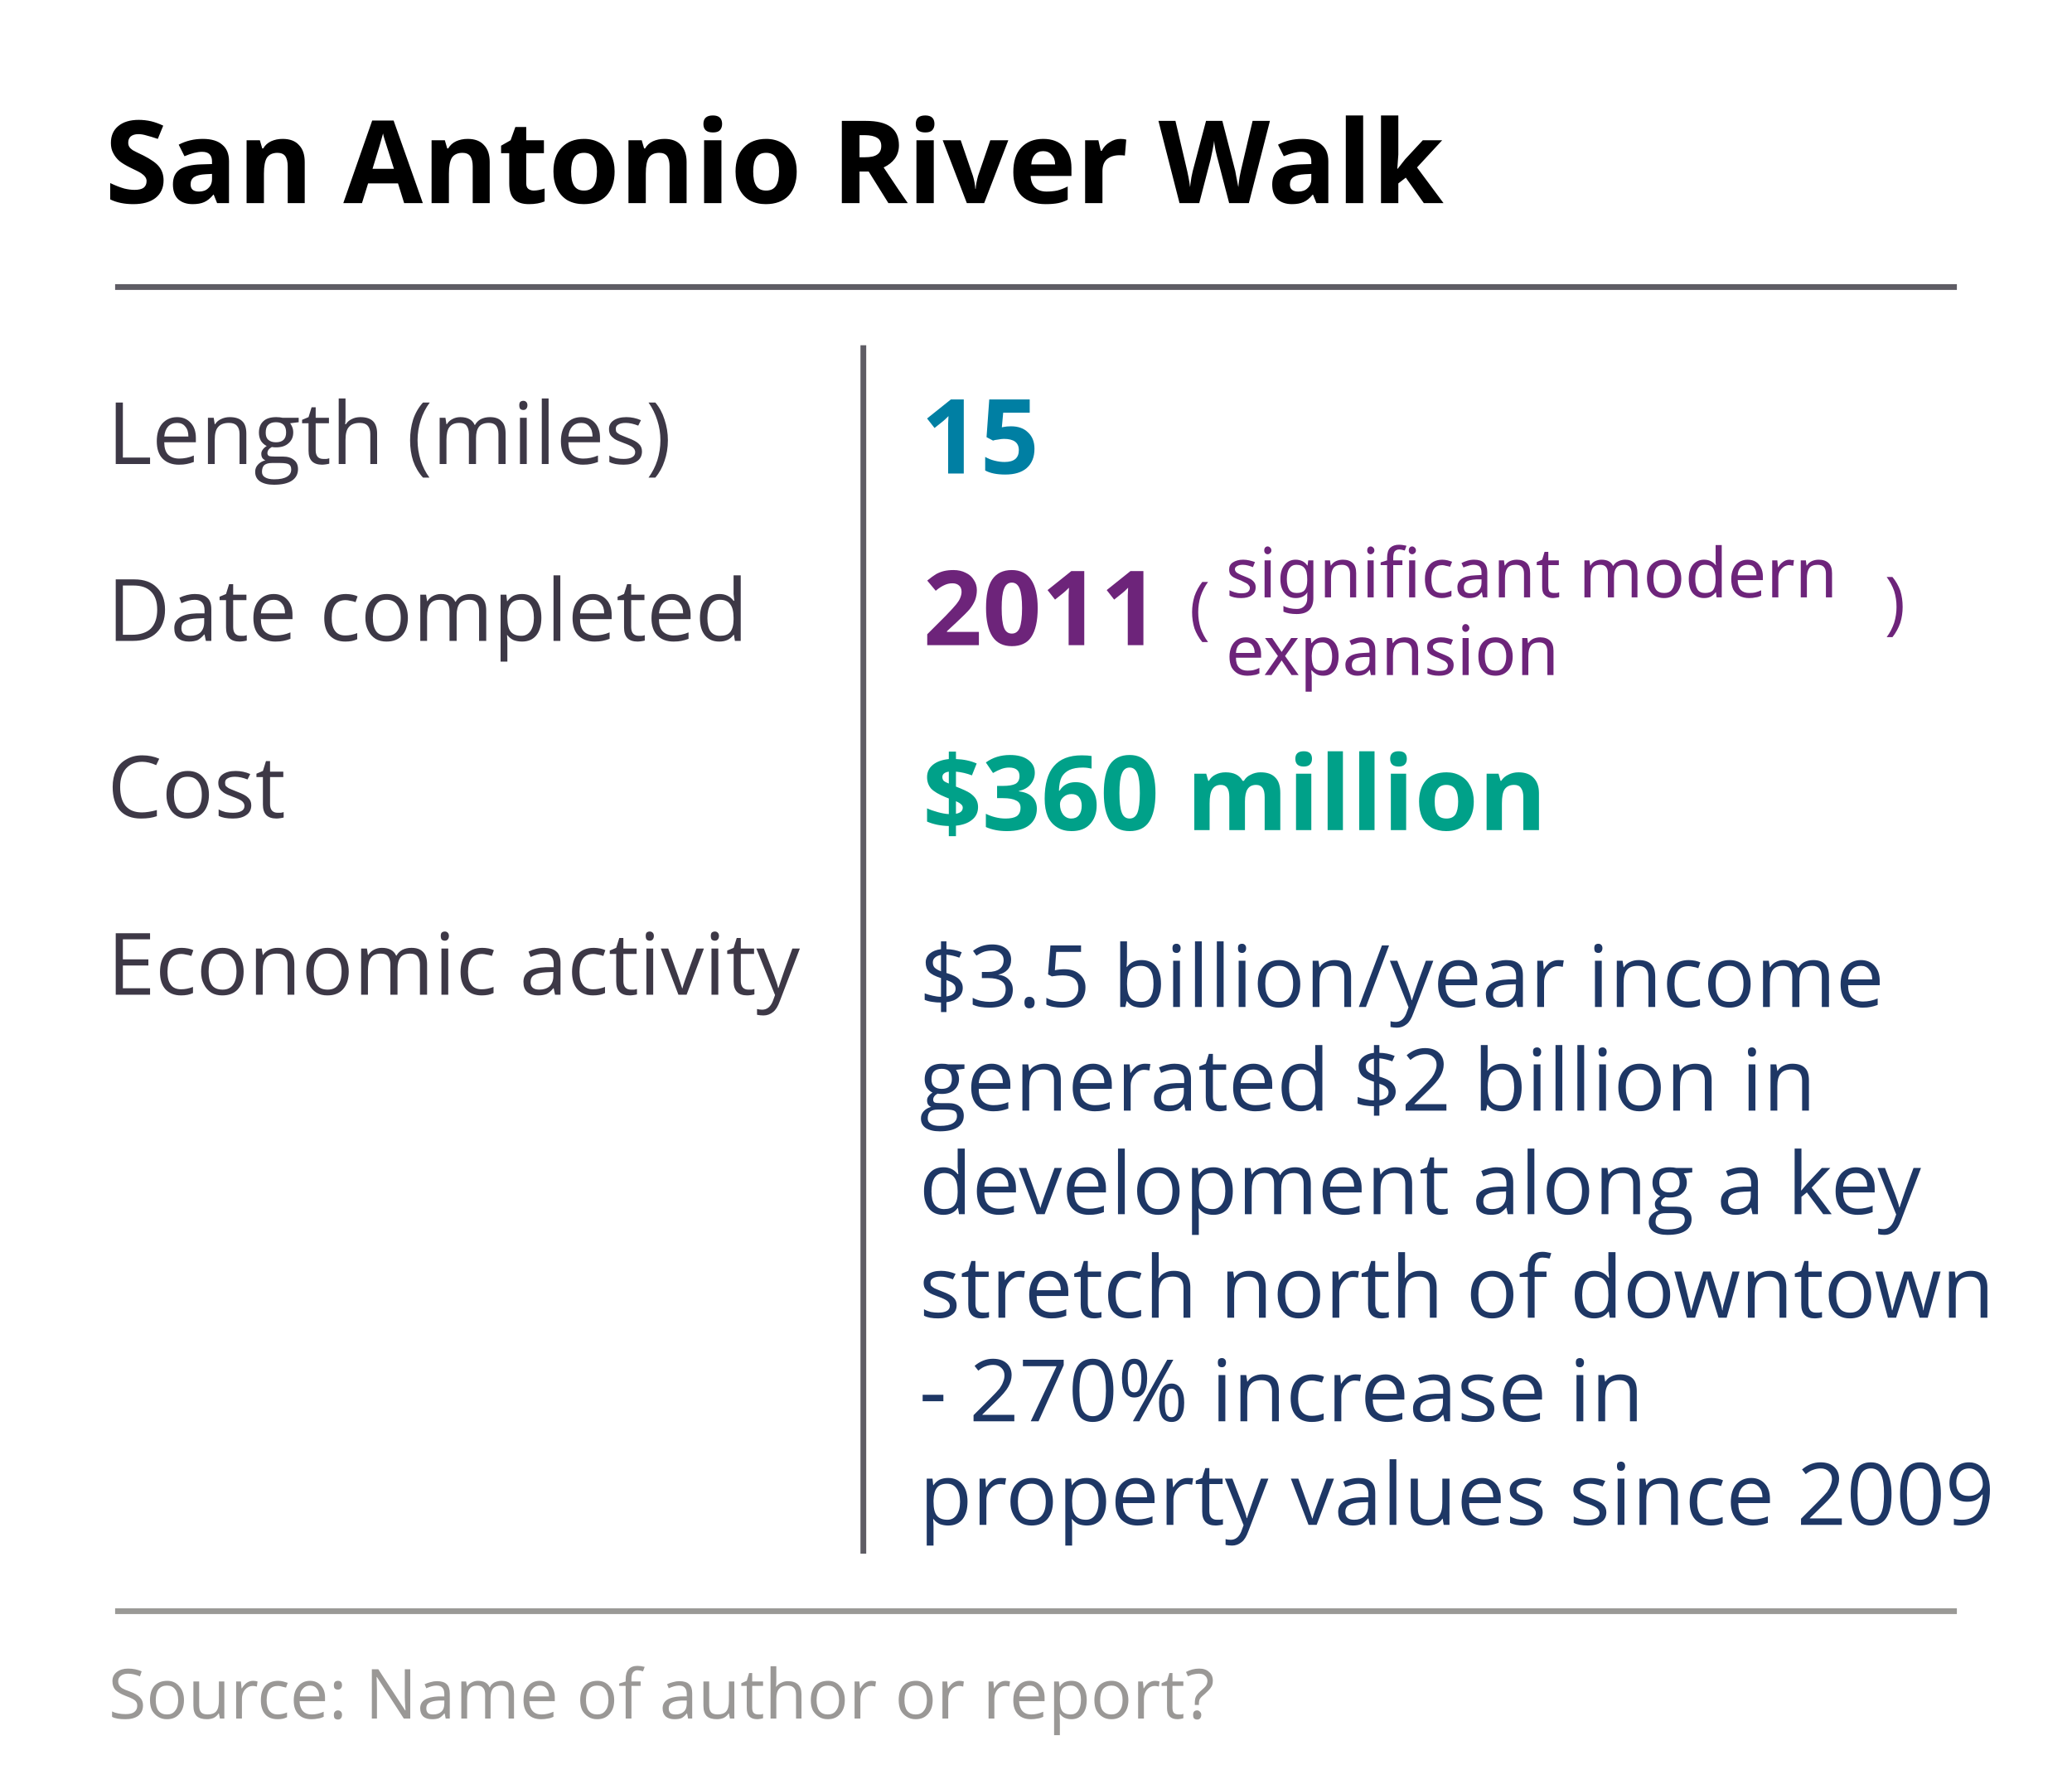
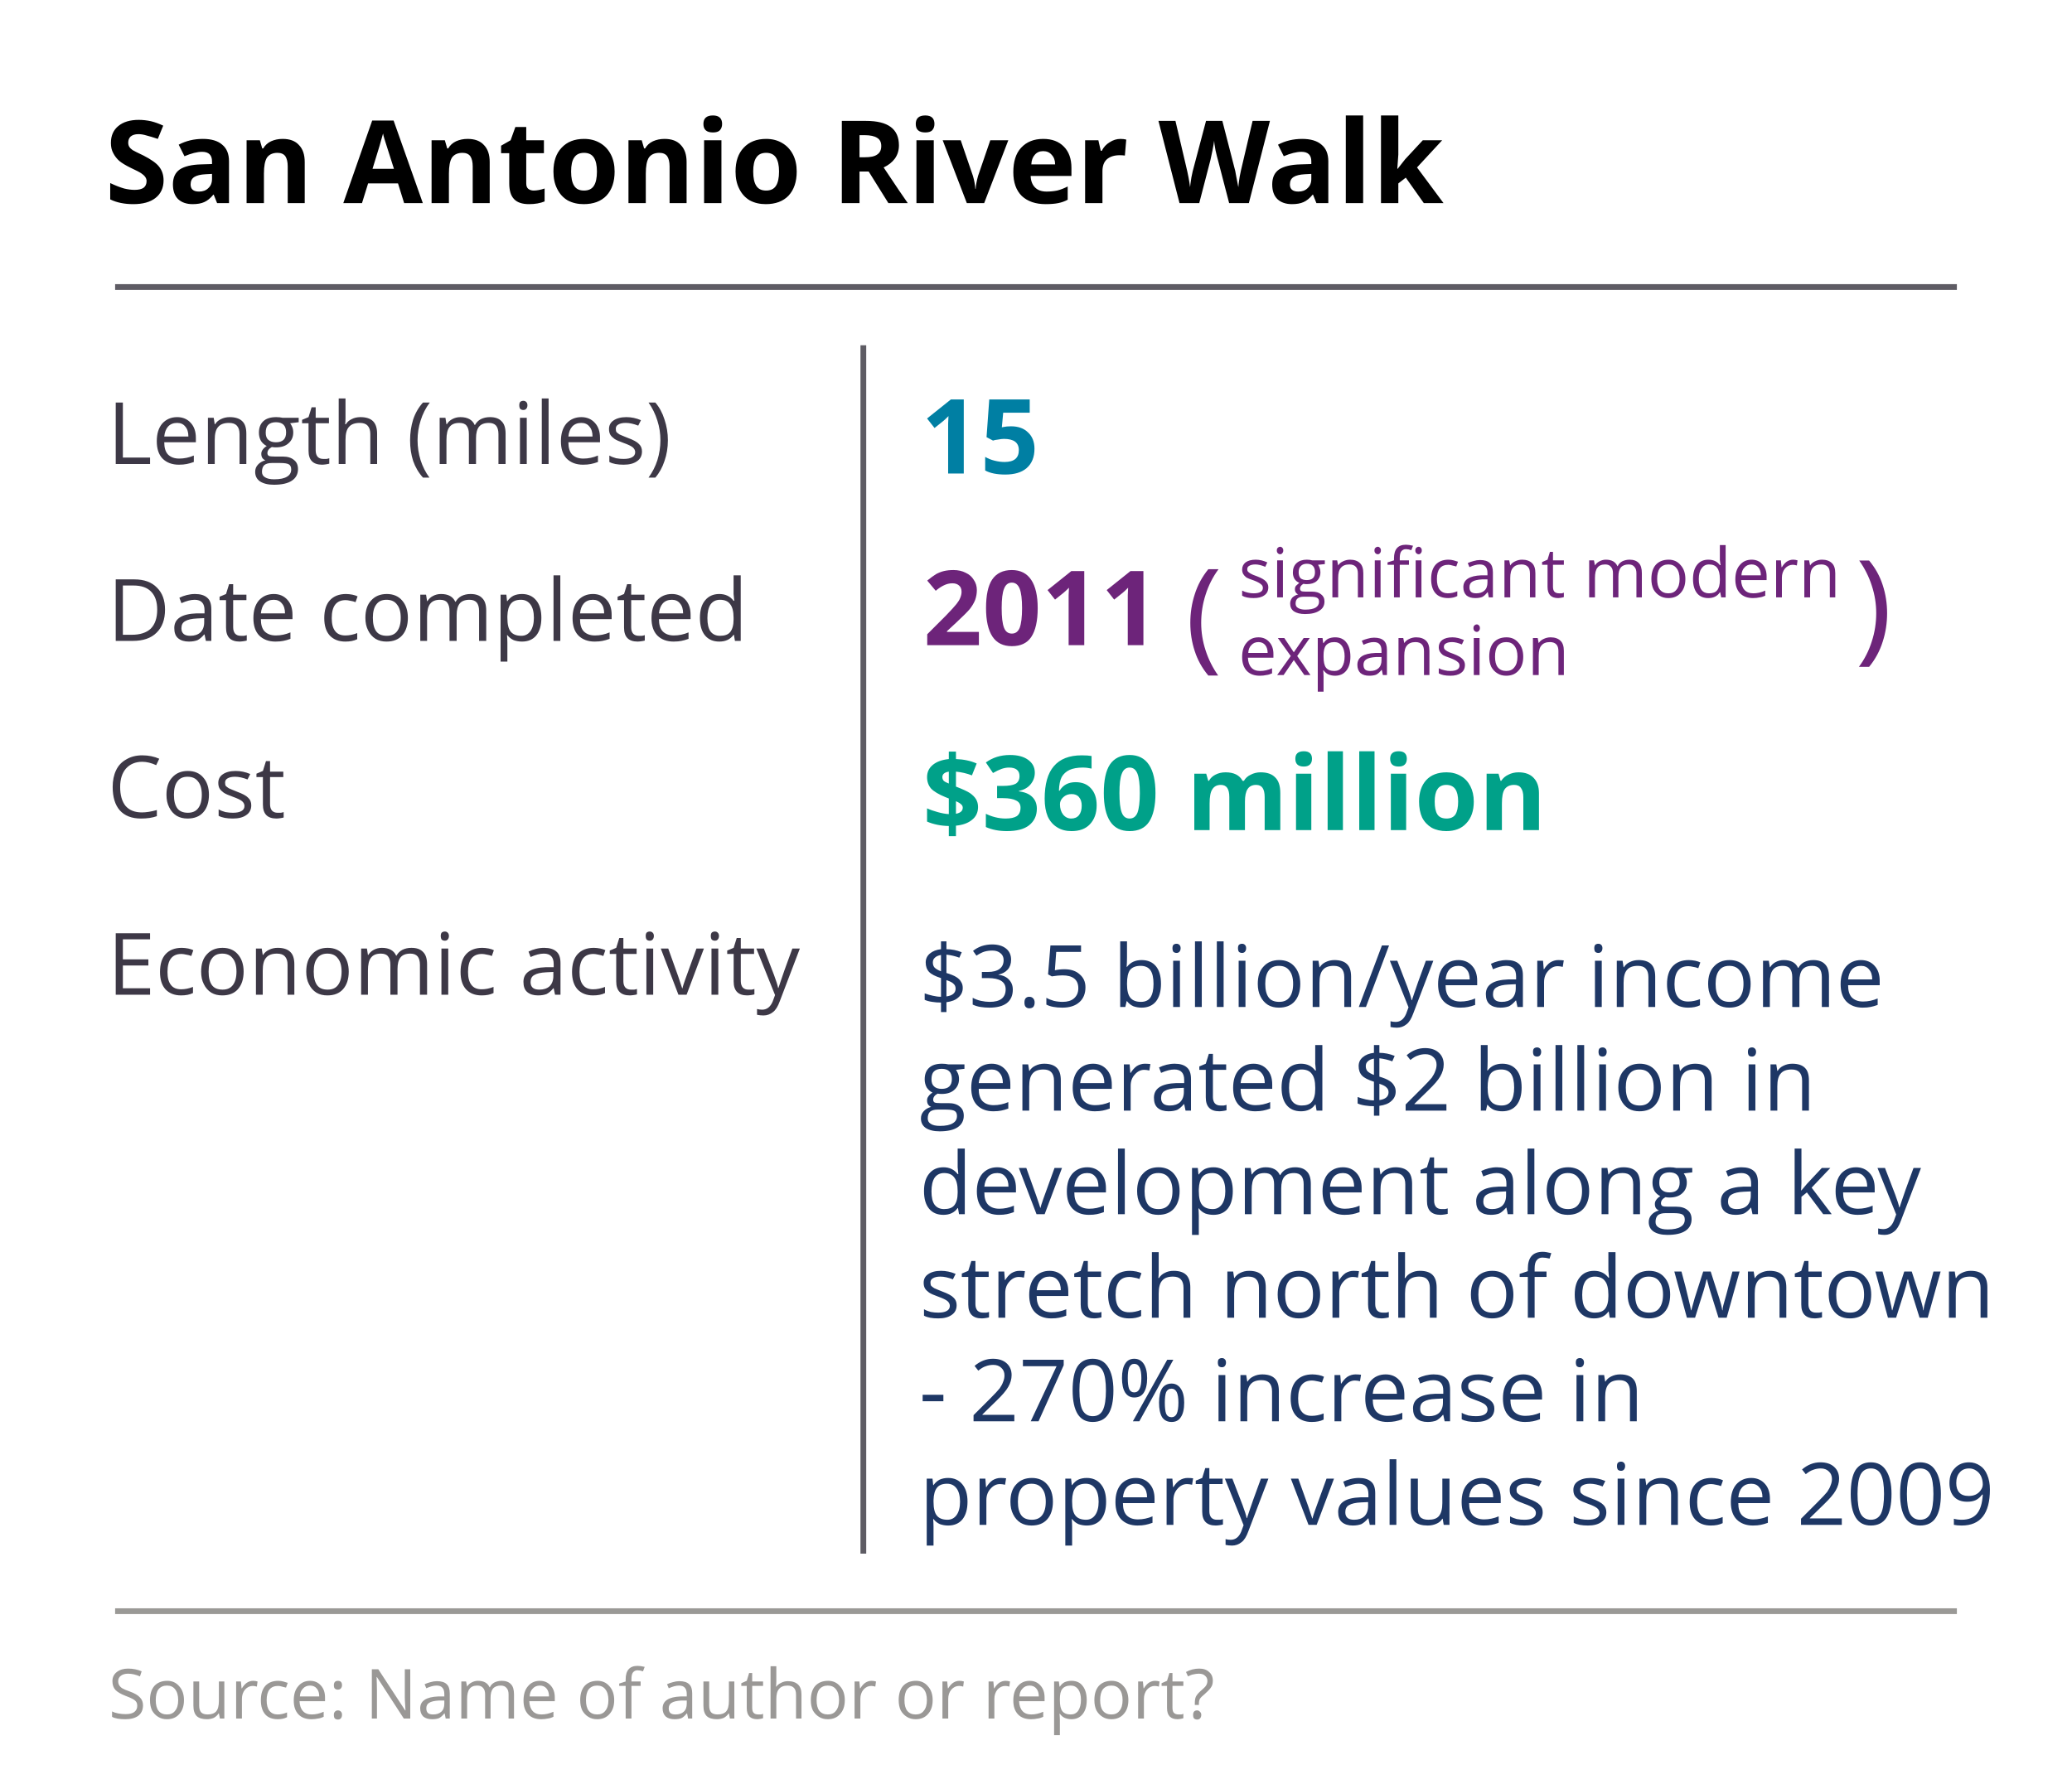
<svg xmlns="http://www.w3.org/2000/svg" width="360" height="310" viewBox="0 0 95.25 82.021" version="1.1" id="svg1">
  <defs id="defs1" />
  <g id="layer1">
    <text xml:space="preserve" style="font-size:6.085px;line-height:1.2;font-family:Ubuntu;-inkscape-font-specification:Ubuntu;stroke-width:0.265" x="4.816" y="9.341" id="text1-6">
      <tspan style="font-style:normal;font-variant:normal;font-weight:bold;font-stretch:normal;font-size:5.292px;font-family:'Open Sans';-inkscape-font-specification:'Open Sans, Bold';font-variant-ligatures:normal;font-variant-caps:normal;font-variant-numeric:normal;font-variant-east-asian:normal;stroke-width:0.265" x="4.816" y="9.341" id="tspan8">San Antonio River Walk</tspan>
      <tspan style="font-style:normal;font-variant:normal;font-weight:bold;font-stretch:normal;font-size:5.292px;font-family:'Open Sans';-inkscape-font-specification:'Open Sans, Bold';font-variant-ligatures:normal;font-variant-caps:normal;font-variant-numeric:normal;font-variant-east-asian:normal;stroke-width:0.265" x="4.816" y="16.657" id="tspan28" />
    </text>
    <text xml:space="preserve" style="font-size:3.969px;line-height:7.951px;font-family:Ubuntu;-inkscape-font-specification:Ubuntu;fill:#3d3846;stroke-width:0.265" x="4.928" y="21.335" id="text1-6-1">
      <tspan style="font-style:normal;font-variant:normal;font-weight:normal;font-stretch:normal;font-size:3.969px;line-height:7.951px;font-family:'Open Sans';-inkscape-font-specification:'Open Sans, Normal';font-variant-ligatures:normal;font-variant-caps:normal;font-variant-numeric:normal;font-variant-east-asian:normal;fill:#3d3846;stroke-width:0.265" x="4.928" y="21.335" id="tspan1">Length (miles)</tspan>
      <tspan style="font-style:normal;font-variant:normal;font-weight:normal;font-stretch:normal;font-size:3.969px;line-height:7.951px;font-family:'Open Sans';-inkscape-font-specification:'Open Sans, Normal';font-variant-ligatures:normal;font-variant-caps:normal;font-variant-numeric:normal;font-variant-east-asian:normal;fill:#3d3846;stroke-width:0.265" id="tspan19" x="4.928" y="29.47">Date completed</tspan>
      <tspan style="font-style:normal;font-variant:normal;font-weight:normal;font-stretch:normal;font-size:3.969px;line-height:7.951px;font-family:'Open Sans';-inkscape-font-specification:'Open Sans, Normal';font-variant-ligatures:normal;font-variant-caps:normal;font-variant-numeric:normal;font-variant-east-asian:normal;fill:#3d3846;stroke-width:0.265" x="4.928" y="37.605" id="tspan3">Cost</tspan>
      <tspan style="font-style:normal;font-variant:normal;font-weight:normal;font-stretch:normal;font-size:3.969px;line-height:7.951px;font-family:'Open Sans';-inkscape-font-specification:'Open Sans, Normal';font-variant-ligatures:normal;font-variant-caps:normal;font-variant-numeric:normal;font-variant-east-asian:normal;fill:#3d3846;stroke-width:0.265" x="4.928" y="45.74" id="tspan18">Economic activity</tspan>
    </text>
    <text xml:space="preserve" style="font-style:normal;font-variant:normal;font-weight:bold;font-stretch:normal;font-size:4.763px;line-height:2;font-family:'Open Sans';-inkscape-font-specification:'Open Sans, Bold';font-variant-ligatures:normal;font-variant-caps:normal;font-variant-numeric:normal;font-variant-east-asian:normal;fill:#007fa3;fill-opacity:1;stroke-width:0.265" x="42.337" y="21.773" id="text1-6-1-8">
      <tspan style="font-style:normal;font-variant:normal;font-weight:bold;font-stretch:normal;font-size:4.763px;line-height:2;font-family:'Open Sans';-inkscape-font-specification:'Open Sans, Bold';font-variant-ligatures:normal;font-variant-caps:normal;font-variant-numeric:normal;font-variant-east-asian:normal;fill:#007fa3;fill-opacity:1;stroke-width:0.265" x="42.337" y="21.773" id="tspan5-7">15</tspan>
    </text>
    <text xml:space="preserve" style="font-style:normal;font-variant:normal;font-weight:bold;font-stretch:normal;font-size:4.763px;line-height:2;font-family:'Open Sans';-inkscape-font-specification:'Open Sans, Bold';font-variant-ligatures:normal;font-variant-caps:normal;font-variant-numeric:normal;font-variant-east-asian:normal;fill:#6d247a;fill-opacity:1;stroke-width:0.265" x="42.437" y="29.665" id="text1-6-1-8-7">
      <tspan style="font-style:normal;font-variant:normal;font-weight:bold;font-stretch:normal;font-size:4.763px;line-height:2;font-family:'Open Sans';-inkscape-font-specification:'Open Sans, Bold';font-variant-ligatures:normal;font-variant-caps:normal;font-variant-numeric:normal;font-variant-east-asian:normal;fill:#6d247a;fill-opacity:1;stroke-width:0.265" x="42.437" y="29.665" id="tspan5-7-9">2011</tspan>
    </text>
    <text xml:space="preserve" style="font-style:normal;font-variant:normal;font-weight:bold;font-stretch:normal;font-size:4.763px;line-height:2;font-family:'Open Sans';-inkscape-font-specification:'Open Sans, Bold';font-variant-ligatures:normal;font-variant-caps:normal;font-variant-numeric:normal;font-variant-east-asian:normal;fill:#00a189;fill-opacity:1;stroke-width:0.265" x="42.413" y="38.17" id="text1-6-1-8-7-3">
      <tspan style="font-style:normal;font-variant:normal;font-weight:bold;font-stretch:normal;font-size:4.763px;line-height:2;font-family:'Open Sans';-inkscape-font-specification:'Open Sans, Bold';font-variant-ligatures:normal;font-variant-caps:normal;font-variant-numeric:normal;font-variant-east-asian:normal;fill:#00a189;fill-opacity:1;stroke-width:0.265" x="42.413" y="38.17" id="tspan5-7-9-7">$360 million</tspan>
    </text>
    <text xml:space="preserve" style="font-style:normal;font-variant:normal;font-weight:bold;font-stretch:normal;font-size:3.969px;line-height:1.2;font-family:'Open Sans';-inkscape-font-specification:'Open Sans, Bold';font-variant-ligatures:normal;font-variant-caps:normal;font-variant-numeric:normal;font-variant-east-asian:normal;fill:#1e3765;fill-opacity:1;stroke-width:0.265" x="42.258" y="46.302" id="text1-6-1-8-7-3-0-6">
      <tspan style="font-style:normal;font-variant:normal;font-weight:normal;font-stretch:normal;font-size:3.969px;line-height:1.2;font-family:'Open Sans';-inkscape-font-specification:'Open Sans';font-variant-ligatures:normal;font-variant-caps:normal;font-variant-numeric:normal;font-variant-east-asian:normal;fill:#1e3765;fill-opacity:1;stroke-width:0.265" x="42.258" y="46.302" id="tspan15-4">$3.5 billion/year income</tspan>
      <tspan style="font-style:normal;font-variant:normal;font-weight:normal;font-stretch:normal;font-size:3.969px;line-height:1.2;font-family:'Open Sans';-inkscape-font-specification:'Open Sans';font-variant-ligatures:normal;font-variant-caps:normal;font-variant-numeric:normal;font-variant-east-asian:normal;fill:#1e3765;fill-opacity:1;stroke-width:0.265" x="42.258" y="51.065" id="tspan43">generated $2 billion in</tspan>
      <tspan style="font-style:normal;font-variant:normal;font-weight:normal;font-stretch:normal;font-size:3.969px;line-height:1.2;font-family:'Open Sans';-inkscape-font-specification:'Open Sans';font-variant-ligatures:normal;font-variant-caps:normal;font-variant-numeric:normal;font-variant-east-asian:normal;fill:#1e3765;fill-opacity:1;stroke-width:0.265" x="42.258" y="55.827" id="tspan46">development along a key</tspan>
      <tspan style="font-style:normal;font-variant:normal;font-weight:normal;font-stretch:normal;font-size:3.969px;line-height:1.2;font-family:'Open Sans';-inkscape-font-specification:'Open Sans';font-variant-ligatures:normal;font-variant-caps:normal;font-variant-numeric:normal;font-variant-east-asian:normal;fill:#1e3765;fill-opacity:1;stroke-width:0.265" x="42.258" y="60.59" id="tspan47">stretch north of downtown </tspan>
      <tspan style="font-style:normal;font-variant:normal;font-weight:normal;font-stretch:normal;font-size:3.969px;line-height:1.2;font-family:'Open Sans';-inkscape-font-specification:'Open Sans';font-variant-ligatures:normal;font-variant-caps:normal;font-variant-numeric:normal;font-variant-east-asian:normal;fill:#1e3765;fill-opacity:1;stroke-width:0.265" x="42.258" y="65.352" id="tspan48">- 270% increase in </tspan>
      <tspan style="font-style:normal;font-variant:normal;font-weight:normal;font-stretch:normal;font-size:3.969px;line-height:1.2;font-family:'Open Sans';-inkscape-font-specification:'Open Sans';font-variant-ligatures:normal;font-variant-caps:normal;font-variant-numeric:normal;font-variant-east-asian:normal;fill:#1e3765;fill-opacity:1;stroke-width:0.265" x="42.258" y="70.115" id="tspan49">property values since 2009</tspan>
      <tspan style="font-style:normal;font-variant:normal;font-weight:normal;font-stretch:normal;font-size:3.969px;line-height:1.2;font-family:'Open Sans';-inkscape-font-specification:'Open Sans';font-variant-ligatures:normal;font-variant-caps:normal;font-variant-numeric:normal;font-variant-east-asian:normal;fill:#1e3765;fill-opacity:1;stroke-width:0.265" x="42.258" y="74.877" id="tspan44" />
    </text>
-     <text xml:space="preserve" style="font-style:normal;font-variant:normal;font-weight:bold;font-stretch:normal;font-size:3.969px;line-height:0.9;font-family:'Open Sans';-inkscape-font-specification:'Open Sans, Bold';font-variant-ligatures:normal;font-variant-caps:normal;font-variant-numeric:normal;font-variant-east-asian:normal;fill:#6d247a;fill-opacity:1;stroke-width:0.265" x="56.348" y="27.466" id="text1-6-1-8-7-3-0-6-3">
-       <tspan style="font-style:normal;font-variant:normal;font-weight:normal;font-stretch:normal;font-size:3.175px;line-height:0.9;font-family:Sans;-inkscape-font-specification:'Sans, Normal';font-variant-ligatures:normal;font-variant-caps:normal;font-variant-numeric:normal;font-variant-east-asian:normal;fill:#6d247a;fill-opacity:1;stroke-width:0.265" x="56.348" y="27.466" id="tspan15-4-7">significant modern</tspan>
-       <tspan style="font-style:normal;font-variant:normal;font-weight:normal;font-stretch:normal;font-size:3.175px;line-height:0.9;font-family:Sans;-inkscape-font-specification:'Sans, Normal';font-variant-ligatures:normal;font-variant-caps:normal;font-variant-numeric:normal;font-variant-east-asian:normal;fill:#6d247a;fill-opacity:1;stroke-width:0.265" x="56.348" y="31.038" id="tspan32">expansion</tspan>
+     <text xml:space="preserve" style="font-style:normal;font-variant:normal;font-weight:bold;font-stretch:normal;font-size:3.969px;line-height:0.9;font-family:'Open Sans';-inkscape-font-specification:'Open Sans, Bold';font-variant-ligatures:normal;font-variant-caps:normal;font-variant-numeric:normal;font-variant-east-asian:normal;fill:#6d247a;fill-opacity:1;stroke-width:0.265" x="56.929" y="27.466" id="text1-6-1-8-7-3-0-6-3">
+       <tspan style="font-style:normal;font-variant:normal;font-weight:normal;font-stretch:normal;font-size:3.175px;line-height:0.9;font-family:'Open Sans';-inkscape-font-specification:'Open Sans, Normal';font-variant-ligatures:normal;font-variant-caps:normal;font-variant-numeric:normal;font-variant-east-asian:normal;fill:#6d247a;fill-opacity:1;stroke-width:0.265" x="56.929" y="27.466" id="tspan15-4-7">significant modern</tspan>
+       <tspan style="font-style:normal;font-variant:normal;font-weight:normal;font-stretch:normal;font-size:3.175px;line-height:0.9;font-family:'Open Sans';-inkscape-font-specification:'Open Sans, Normal';font-variant-ligatures:normal;font-variant-caps:normal;font-variant-numeric:normal;font-variant-east-asian:normal;fill:#6d247a;fill-opacity:1;stroke-width:0.265" x="56.929" y="31.038" id="tspan32">expansion</tspan>
    </text>
-     <text xml:space="preserve" style="font-style:normal;font-variant:normal;font-weight:bold;font-stretch:normal;font-size:3.969px;line-height:0.9;font-family:'Open Sans';-inkscape-font-specification:'Open Sans, Bold';font-variant-ligatures:normal;font-variant-caps:normal;font-variant-numeric:normal;font-variant-east-asian:normal;fill:#6d247a;fill-opacity:1;stroke-width:0.265" x="54.677" y="29.024" id="text1-6-1-8-7-3-0-6-3-6">
-       <tspan style="font-style:normal;font-variant:normal;font-weight:normal;font-stretch:normal;font-size:3.175px;line-height:0.9;font-family:Sans;-inkscape-font-specification:'Sans, Normal';font-variant-ligatures:normal;font-variant-caps:normal;font-variant-numeric:normal;font-variant-east-asian:normal;fill:#6d247a;fill-opacity:1;stroke-width:0.265" x="54.677" y="29.024" id="tspan32-7">(</tspan>
+     <text xml:space="preserve" style="font-style:normal;font-variant:normal;font-weight:bold;font-stretch:normal;font-size:6.987px;line-height:0.9;font-family:'Open Sans';-inkscape-font-specification:'Open Sans, Bold';font-variant-ligatures:normal;font-variant-caps:normal;font-variant-numeric:normal;font-variant-east-asian:normal;fill:#6d247a;fill-opacity:1;stroke-width:0.466" x="54.5" y="30.171" id="text1-6-1-8-7-3-0-6-3-6">
+       <tspan style="font-style:normal;font-variant:normal;font-weight:normal;font-stretch:normal;font-size:5.59px;line-height:0.9;font-family:Sans;-inkscape-font-specification:'Sans, Normal';font-variant-ligatures:normal;font-variant-caps:normal;font-variant-numeric:normal;font-variant-east-asian:normal;fill:#6d247a;fill-opacity:1;stroke-width:0.466" x="54.5" y="30.171" id="tspan32-7">(</tspan>
    </text>
-     <text xml:space="preserve" style="font-style:normal;font-variant:normal;font-weight:bold;font-stretch:normal;font-size:3.969px;line-height:0.9;font-family:'Open Sans';-inkscape-font-specification:'Open Sans, Bold';font-variant-ligatures:normal;font-variant-caps:normal;font-variant-numeric:normal;font-variant-east-asian:normal;fill:#6d247a;fill-opacity:1;stroke-width:0.265" x="-87.591" y="-27.033" id="text1-6-1-8-7-3-0-6-3-6-3" transform="scale(-1)">
-       <tspan style="font-style:normal;font-variant:normal;font-weight:normal;font-stretch:normal;font-size:3.175px;line-height:0.9;font-family:Sans;-inkscape-font-specification:'Sans, Normal';font-variant-ligatures:normal;font-variant-caps:normal;font-variant-numeric:normal;font-variant-east-asian:normal;fill:#6d247a;fill-opacity:1;stroke-width:0.265" x="-87.591" y="-27.033" id="tspan32-7-8">(</tspan>
+     <text xml:space="preserve" style="font-style:normal;font-variant:normal;font-weight:bold;font-stretch:normal;font-size:6.987px;line-height:0.9;font-family:'Open Sans';-inkscape-font-specification:'Open Sans, Bold';font-variant-ligatures:normal;font-variant-caps:normal;font-variant-numeric:normal;font-variant-east-asian:normal;fill:#6d247a;fill-opacity:1;stroke-width:0.466" x="-86.97" y="-26.666" id="text1-6-1-8-7-3-0-6-3-6-6" transform="scale(-1)">
+       <tspan style="font-style:normal;font-variant:normal;font-weight:normal;font-stretch:normal;font-size:5.59px;line-height:0.9;font-family:Sans;-inkscape-font-specification:'Sans, Normal';font-variant-ligatures:normal;font-variant-caps:normal;font-variant-numeric:normal;font-variant-east-asian:normal;fill:#6d247a;fill-opacity:1;stroke-width:0.466" x="-86.97" y="-26.666" id="tspan32-7-6">(</tspan>
    </text>
    <path style="fill:none;stroke:#5e5c64;stroke-width:0.265;stroke-linecap:butt;stroke-linejoin:miter;stroke-dasharray:none;stroke-opacity:1" d="M 5.292,13.198 H 89.958" id="path3" />
    <path style="fill:none;stroke:#9a9996;stroke-width:0.265;stroke-linecap:butt;stroke-linejoin:miter;stroke-dasharray:none;stroke-opacity:1" d="M 5.292,74.083 H 89.958" id="path3-5" />
    <text class="cls-8" id="text9" x="4.98" y="79.019" style="font-size:3.175px;font-family:OpenSans, 'Open Sans';fill:#9a9896;stroke-width:0.265">
      <tspan x="4.98" y="79.019" id="tspan9" style="stroke-width:0.265">Source: Name of author or report?</tspan>
    </text>
    <path style="fill:none;stroke:#5e5c64;stroke-width:0.265;stroke-linecap:butt;stroke-linejoin:miter;stroke-dasharray:none;stroke-opacity:1" d="m 39.688,71.437 0,-55.562" id="path3-8" />
  </g>
</svg>
